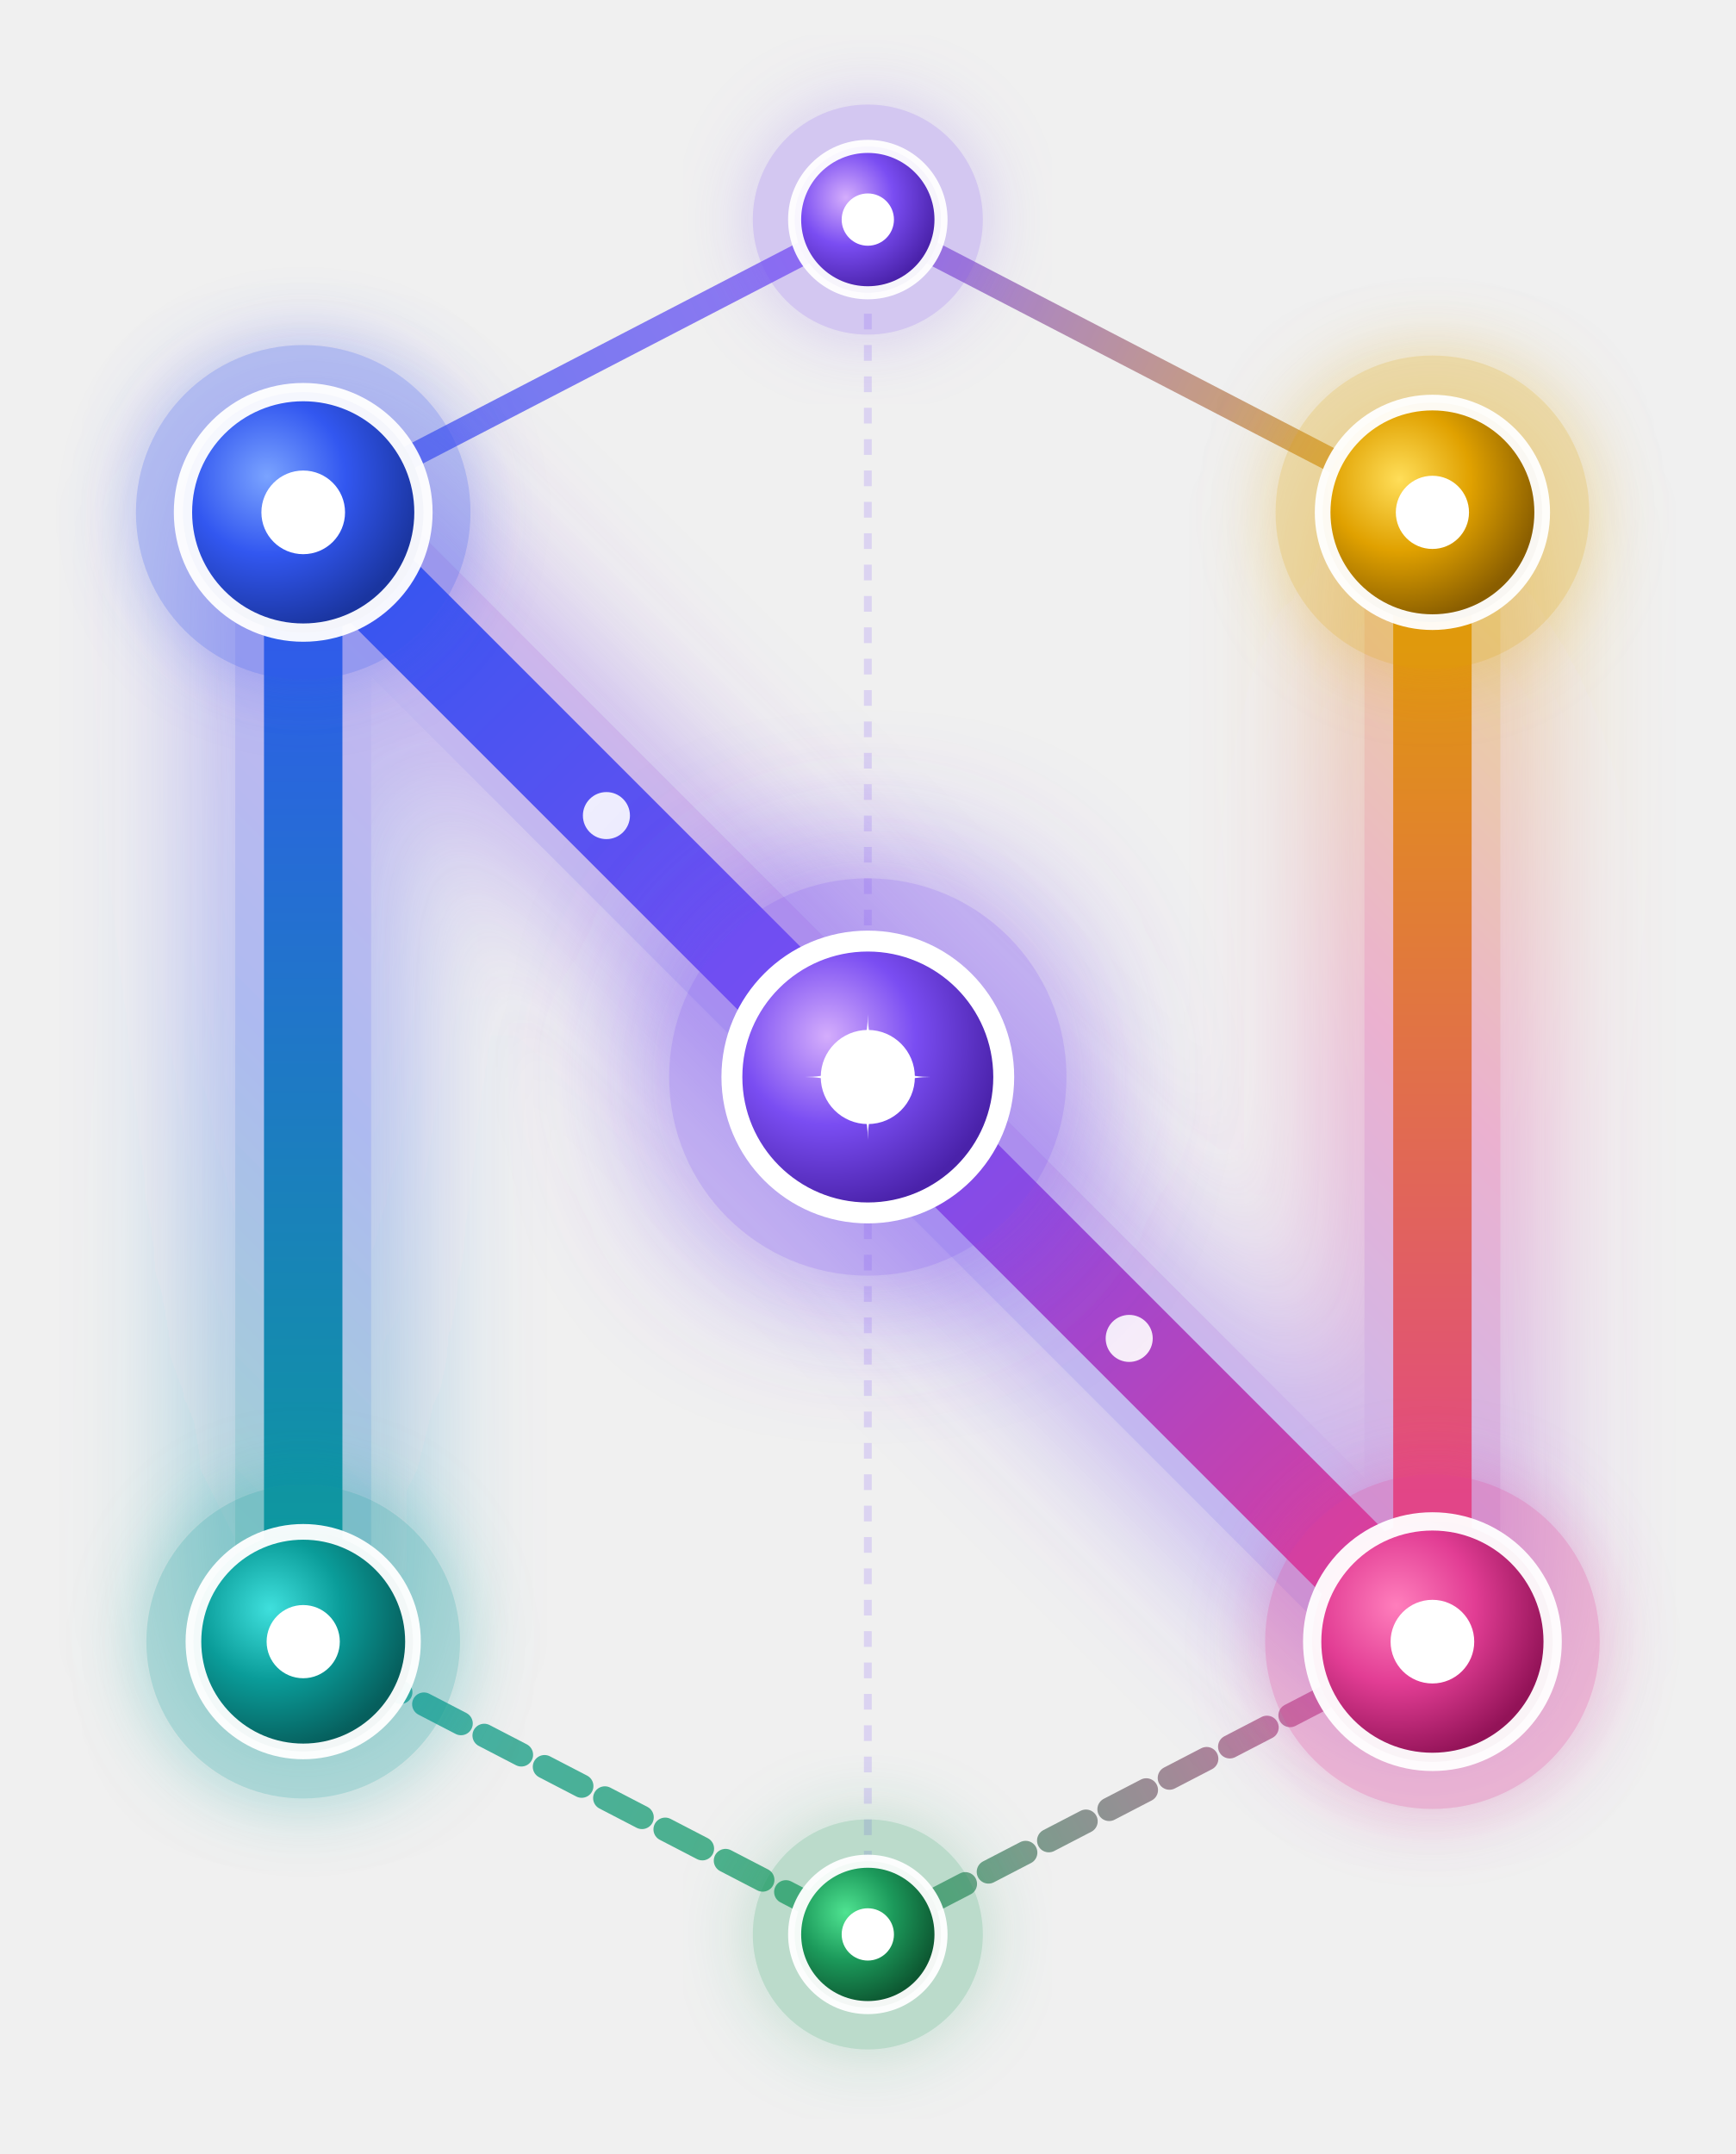
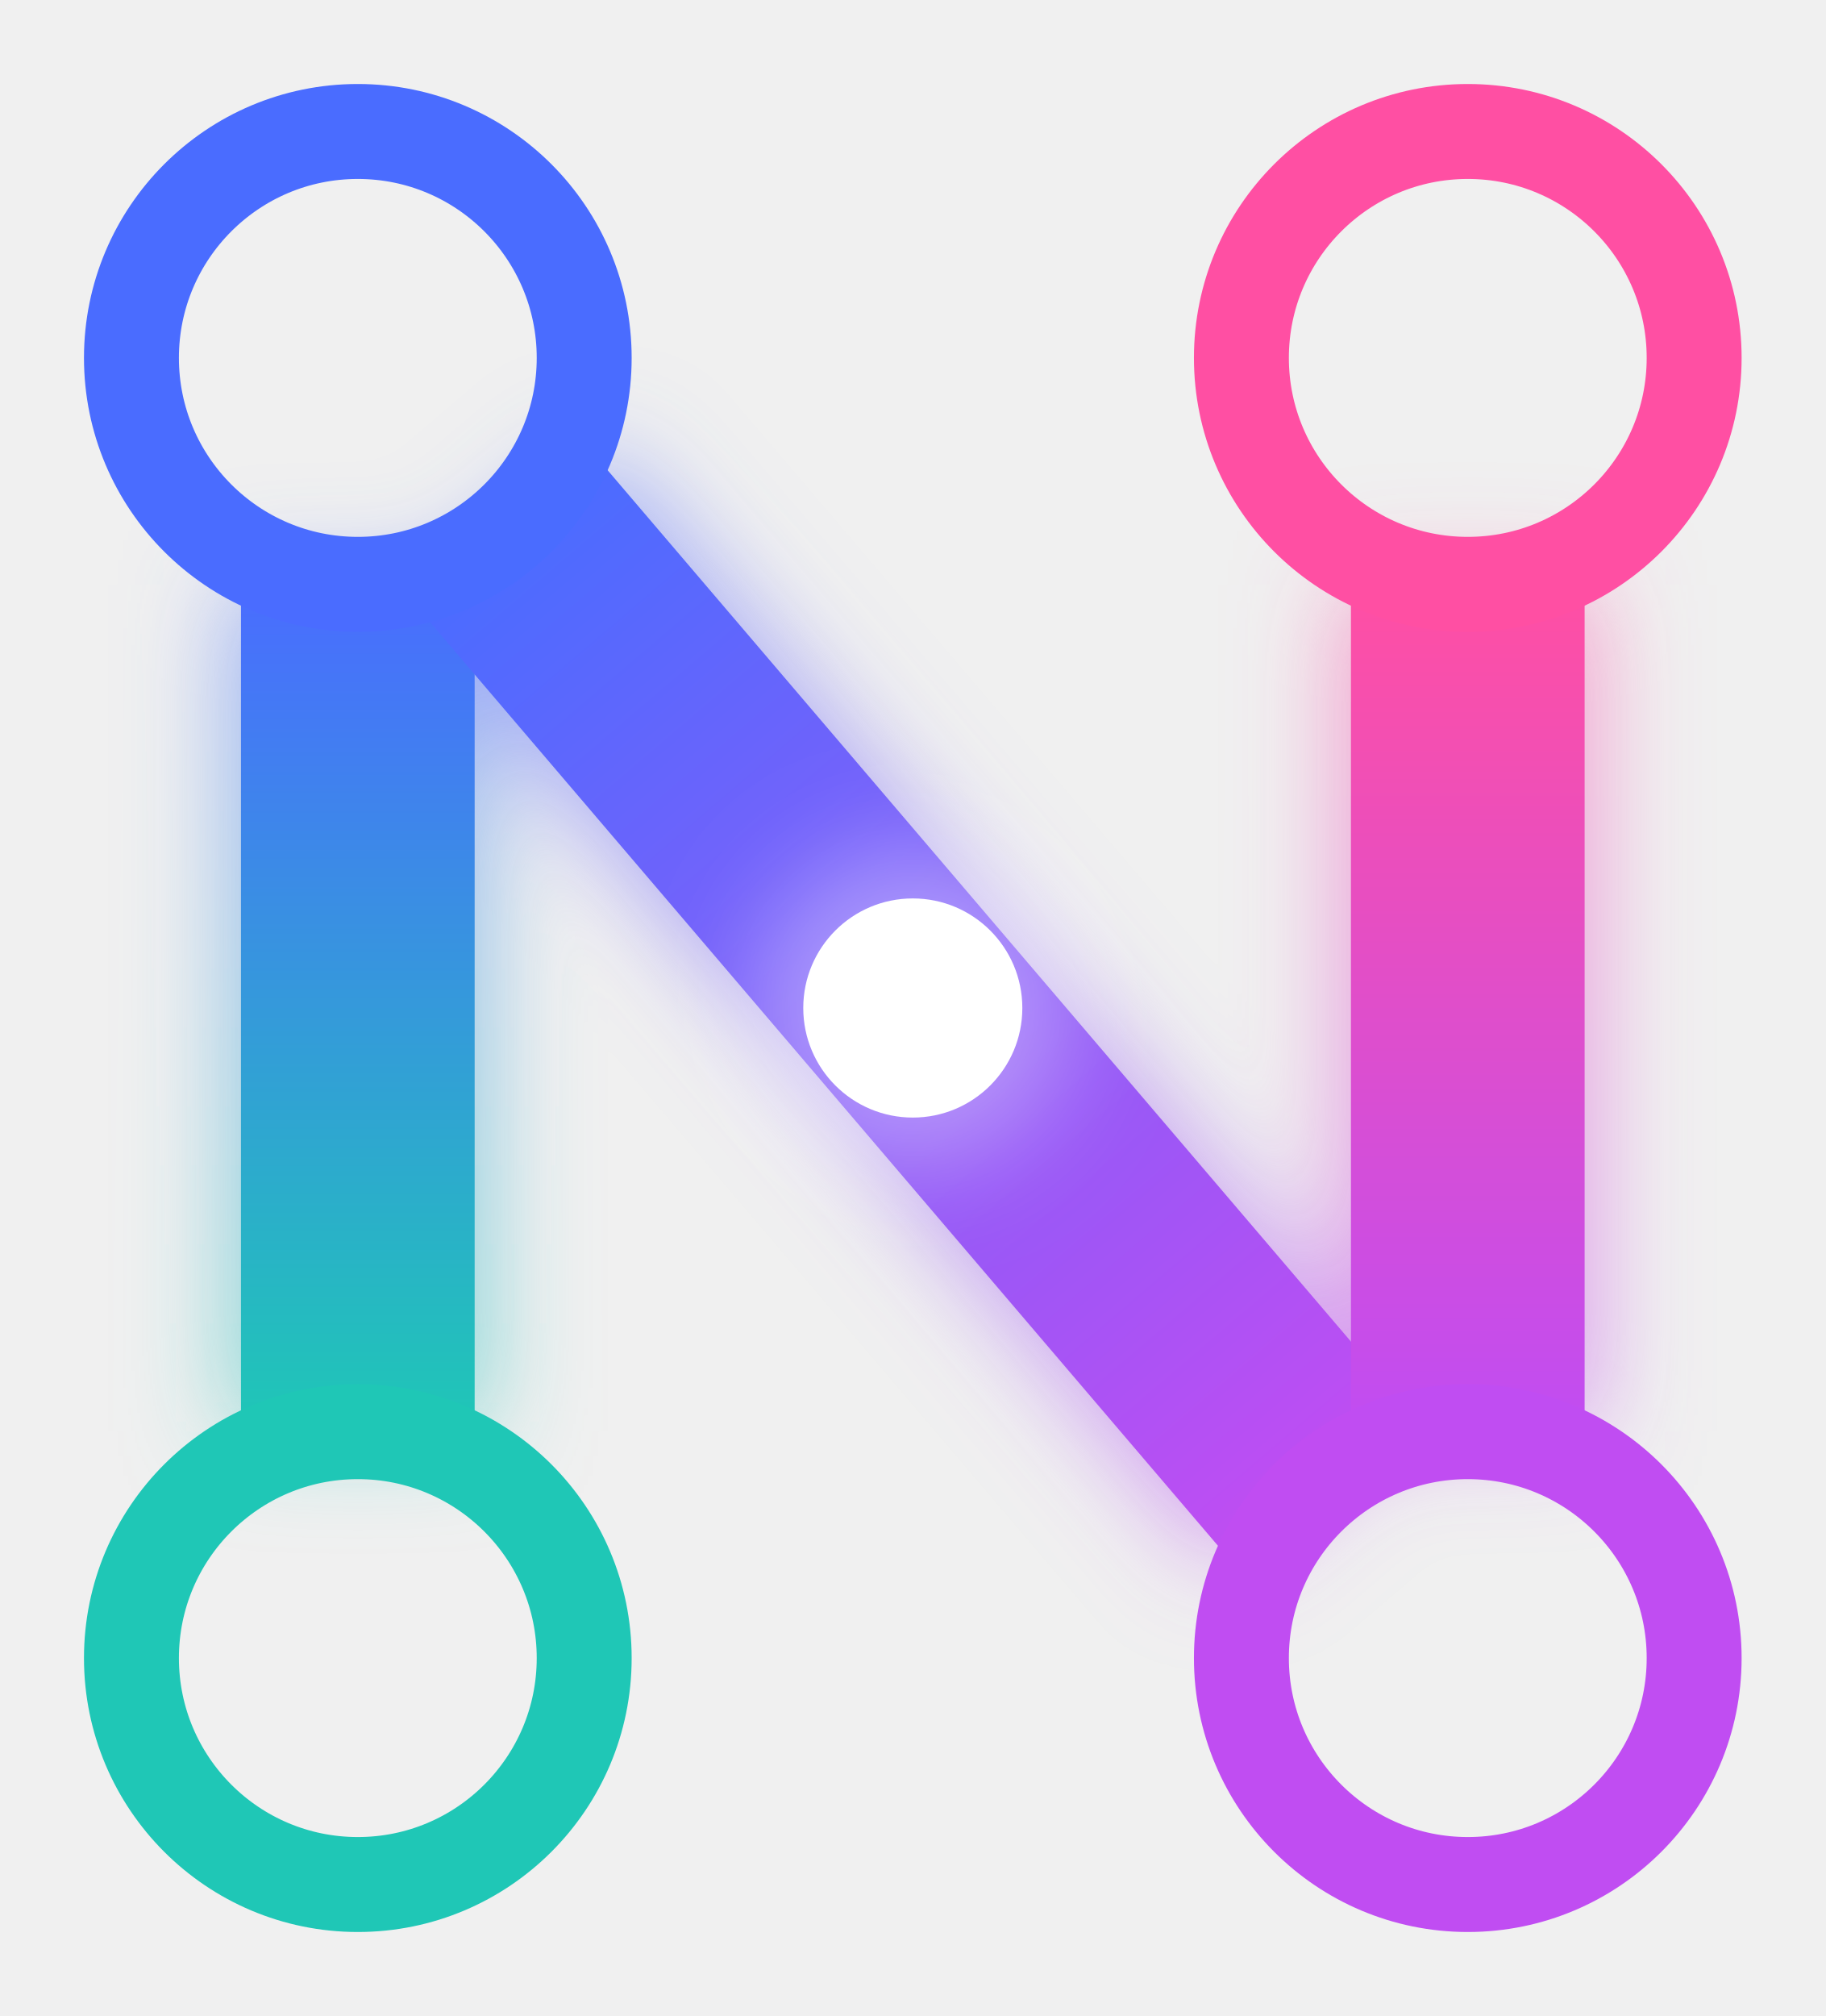
- <svg xmlns="http://www.w3.org/2000/svg" viewBox="90 50 332 412" width="332" height="412" fill="none">
+ <svg xmlns="http://www.w3.org/2000/svg" viewBox="262 236 500 552" width="500" height="552">
  <defs>
-     <linearGradient id="markNPathGlow" x1="148" y1="364" x2="364" y2="148" gradientUnits="userSpaceOnUse">
-       <stop offset="0%" stop-color="#0a9c99" />
-       <stop offset="25%" stop-color="#3257f0" />
-       <stop offset="50%" stop-color="#7a4df2" />
-       <stop offset="75%" stop-color="#e23d94" />
-       <stop offset="100%" stop-color="#e0a100" />
+     <linearGradient id="se0" x1="360.0" y1="628.0" x2="360.0" y2="396.0" gradientUnits="userSpaceOnUse">
+       <stop offset="0" stop-color="#1fc7b6" />
+       <stop offset="1" stop-color="#4a6cff" />
    </linearGradient>
-     <linearGradient id="markLeftPillar" x1="148" y1="364" x2="148" y2="148" gradientUnits="userSpaceOnUse">
-       <stop offset="0%" stop-color="#0a9c99" />
-       <stop offset="100%" stop-color="#3257f0" />
+     <linearGradient id="se1" x1="400.3" y1="381.1" x2="623.7" y2="642.9" gradientUnits="userSpaceOnUse">
+       <stop offset="0" stop-color="#4a6cff" />
+       <stop offset="1" stop-color="#c04df2" />
    </linearGradient>
-     <linearGradient id="markDiagBridge" x1="148" y1="148" x2="364" y2="364" gradientUnits="userSpaceOnUse">
-       <stop offset="0%" stop-color="#3257f0" />
-       <stop offset="50%" stop-color="#7a4df2" />
-       <stop offset="100%" stop-color="#e23d94" />
+     <linearGradient id="se2" x1="664.0" y1="628.0" x2="664.0" y2="396.0" gradientUnits="userSpaceOnUse">
+       <stop offset="0" stop-color="#c04df2" />
+       <stop offset="1" stop-color="#ff4fa3" />
    </linearGradient>
-     <linearGradient id="markRightPillar" x1="364" y1="364" x2="364" y2="148" gradientUnits="userSpaceOnUse">
-       <stop offset="0%" stop-color="#e23d94" />
-       <stop offset="100%" stop-color="#e0a100" />
-     </linearGradient>
-     <linearGradient id="markTopRoofLeft" x1="148" y1="148" x2="256" y2="92" gradientUnits="userSpaceOnUse">
-       <stop offset="0%" stop-color="#3257f0" />
-       <stop offset="100%" stop-color="#7a4df2" />
-     </linearGradient>
-     <linearGradient id="markTopRoofRight" x1="256" y1="92" x2="364" y2="148" gradientUnits="userSpaceOnUse">
-       <stop offset="0%" stop-color="#7a4df2" />
-       <stop offset="100%" stop-color="#e0a100" />
-     </linearGradient>
-     <linearGradient id="markBottomFloorLeft" x1="148" y1="364" x2="256" y2="420" gradientUnits="userSpaceOnUse">
-       <stop offset="0%" stop-color="#0a9c99" />
-       <stop offset="100%" stop-color="#1c9a5b" />
-     </linearGradient>
-     <linearGradient id="markBottomFloorRight" x1="256" y1="420" x2="364" y2="364" gradientUnits="userSpaceOnUse">
-       <stop offset="0%" stop-color="#1c9a5b" />
-       <stop offset="100%" stop-color="#e23d94" />
-     </linearGradient>
-     <radialGradient id="markNodeBlue" cx="35%" cy="35%" r="65%">
-       <stop offset="0%" stop-color="#7aa3ff" />
-       <stop offset="50%" stop-color="#3257f0" />
-       <stop offset="100%" stop-color="#1a35a0" />
-     </radialGradient>
-     <radialGradient id="markNodeTeal" cx="35%" cy="35%" r="65%">
-       <stop offset="0%" stop-color="#3fe0dd" />
-       <stop offset="50%" stop-color="#0a9c99" />
-       <stop offset="100%" stop-color="#065f5d" />
-     </radialGradient>
-     <radialGradient id="markNodeMagenta" cx="35%" cy="35%" r="65%">
-       <stop offset="0%" stop-color="#ff7ebc" />
-       <stop offset="50%" stop-color="#e23d94" />
-       <stop offset="100%" stop-color="#931358" />
-     </radialGradient>
-     <radialGradient id="markNodeAmber" cx="35%" cy="35%" r="65%">
-       <stop offset="0%" stop-color="#ffde59" />
-       <stop offset="50%" stop-color="#e0a100" />
-       <stop offset="100%" stop-color="#8a5e00" />
-     </radialGradient>
-     <radialGradient id="markNodeViolet" cx="35%" cy="35%" r="65%">
-       <stop offset="0%" stop-color="#d4adfc" />
-       <stop offset="50%" stop-color="#7a4df2" />
-       <stop offset="100%" stop-color="#4a22aa" />
-     </radialGradient>
-     <radialGradient id="markNodeGreen" cx="35%" cy="35%" r="65%">
-       <stop offset="0%" stop-color="#4fe391" />
-       <stop offset="50%" stop-color="#1c9a5b" />
-       <stop offset="100%" stop-color="#0d5731" />
-     </radialGradient>
-     <filter id="markSoftGlow" x="-30%" y="-30%" width="160%" height="160%">
-       <feGaussianBlur stdDeviation="7" result="blur" />
-       <feComposite in="SourceGraphic" in2="blur" operator="over" />
-     </filter>
-     <filter id="markBloomGlow" x="-50%" y="-50%" width="200%" height="200%">
-       <feGaussianBlur stdDeviation="14" result="blur1" />
-       <feGaussianBlur stdDeviation="5" result="blur2" />
-       <feMerge>
-         <feMergeNode in="blur1" />
-         <feMergeNode in="blur2" />
-         <feMergeNode in="SourceGraphic" />
-       </feMerge>
+     <filter id="ssoft" x="-50%" y="-50%" width="200%" height="200%">
+       <feGaussianBlur stdDeviation="14" />
    </filter>
  </defs>
-   <g opacity="0.18" stroke="#7a4df2" stroke-width="1.5" stroke-dasharray="3,3">
-     <line x1="256" y1="92" x2="256" y2="420" />
+   <g fill="none" stroke-width="70" opacity=".5" filter="url(#ssoft)">
+     <path d="M360.0 628.0L360.0 396.0" stroke="url(#se0)" />
+     <path d="M400.3 381.1L623.7 642.9" stroke="url(#se1)" />
+     <path d="M664.0 628.0L664.0 396.0" stroke="url(#se2)" />
  </g>
-   <g stroke-linecap="round" opacity="0.75">
-     <line x1="148" y1="148" x2="256" y2="92" stroke="url(#markTopRoofLeft)" stroke-width="4.5" />
-     <line x1="256" y1="92" x2="364" y2="148" stroke="url(#markTopRoofRight)" stroke-width="4.5" />
-     <line x1="148" y1="364" x2="256" y2="420" stroke="url(#markBottomFloorLeft)" stroke-width="4.5" stroke-dasharray="8,5" />
-     <line x1="256" y1="420" x2="364" y2="364" stroke="url(#markBottomFloorRight)" stroke-width="4.5" stroke-dasharray="8,5" />
+   <g fill="none" stroke-width="64">
+     <path d="M360.0 628.0L360.0 396.0" stroke="url(#se0)" />
+     <path d="M400.3 381.1L623.7 642.9" stroke="url(#se1)" />
+     <path d="M664.0 628.0L664.0 396.0" stroke="url(#se2)" />
  </g>
-   <path d="M 148 364 L 148 148 L 364 364 L 364 148" fill="none" stroke="url(#markNPathGlow)" stroke-width="26" stroke-linecap="round" stroke-linejoin="round" opacity="0.35" filter="url(#markBloomGlow)" />
-   <line x1="148" y1="364" x2="148" y2="148" stroke="url(#markLeftPillar)" stroke-width="15" stroke-linecap="round" />
-   <line x1="148" y1="148" x2="364" y2="364" stroke="url(#markDiagBridge)" stroke-width="17" stroke-linecap="round" />
-   <line x1="364" y1="364" x2="364" y2="148" stroke="url(#markRightPillar)" stroke-width="15" stroke-linecap="round" />
-   <circle cx="206" cy="206" r="4.5" fill="#ffffff" opacity="0.9" />
-   <circle cx="306" cy="306" r="4.5" fill="#ffffff" opacity="0.9" />
-   <circle cx="256" cy="92" r="22" fill="#7a4df2" opacity="0.25" filter="url(#markSoftGlow)" />
-   <circle cx="256" cy="92" r="14" fill="url(#markNodeViolet)" stroke="#ffffff" stroke-width="2.5" stroke-opacity="0.95" />
-   <circle cx="256" cy="92" r="5" fill="#ffffff" />
-   <circle cx="256" cy="420" r="22" fill="#1c9a5b" opacity="0.25" filter="url(#markSoftGlow)" />
-   <circle cx="256" cy="420" r="14" fill="url(#markNodeGreen)" stroke="#ffffff" stroke-width="2.5" stroke-opacity="0.95" />
-   <circle cx="256" cy="420" r="5" fill="#ffffff" />
-   <circle cx="148" cy="364" r="30" fill="#0a9c99" opacity="0.28" filter="url(#markSoftGlow)" />
-   <circle cx="148" cy="364" r="21" fill="url(#markNodeTeal)" stroke="#ffffff" stroke-width="3" stroke-opacity="0.95" />
-   <circle cx="148" cy="364" r="7" fill="#ffffff" />
-   <circle cx="148" cy="148" r="32" fill="#3257f0" opacity="0.32" filter="url(#markSoftGlow)" />
-   <circle cx="148" cy="148" r="23" fill="url(#markNodeBlue)" stroke="#ffffff" stroke-width="3.5" stroke-opacity="0.95" />
-   <circle cx="148" cy="148" r="8" fill="#ffffff" />
-   <circle cx="364" cy="364" r="32" fill="#e23d94" opacity="0.32" filter="url(#markSoftGlow)" />
-   <circle cx="364" cy="364" r="23" fill="url(#markNodeMagenta)" stroke="#ffffff" stroke-width="3.5" stroke-opacity="0.95" />
-   <circle cx="364" cy="364" r="8" fill="#ffffff" />
-   <circle cx="364" cy="148" r="30" fill="#e0a100" opacity="0.28" filter="url(#markSoftGlow)" />
-   <circle cx="364" cy="148" r="21" fill="url(#markNodeAmber)" stroke="#ffffff" stroke-width="3" stroke-opacity="0.95" />
-   <circle cx="364" cy="148" r="7" fill="#ffffff" />
-   <circle cx="256" cy="256" r="38" fill="#7a4df2" opacity="0.38" filter="url(#markBloomGlow)" />
-   <circle cx="256" cy="256" r="26" fill="url(#markNodeViolet)" stroke="#ffffff" stroke-width="4" stroke-opacity="1" />
-   <circle cx="256" cy="256" r="9" fill="#ffffff" />
-   <path d="M 256 244 Q 256 256 268 256 Q 256 256 256 268 Q 256 256 244 256 Q 256 256 256 244 Z" fill="#ffffff" opacity="0.95" />
+   <g fill="none" stroke-width="26">
+     <circle cx="360" cy="690" r="62" stroke="#1fc7b6" />
+     <circle cx="360" cy="334" r="62" stroke="#4a6cff" />
+     <circle cx="664" cy="690" r="62" stroke="#c04df2" />
+     <circle cx="664" cy="334" r="62" stroke="#ff4fa3" />
+   </g>
+   <circle cx="512" cy="512" r="44" fill="#fff" opacity=".35" filter="url(#ssoft)" />
+   <circle cx="512" cy="512" r="30" fill="#fff" />
</svg>
